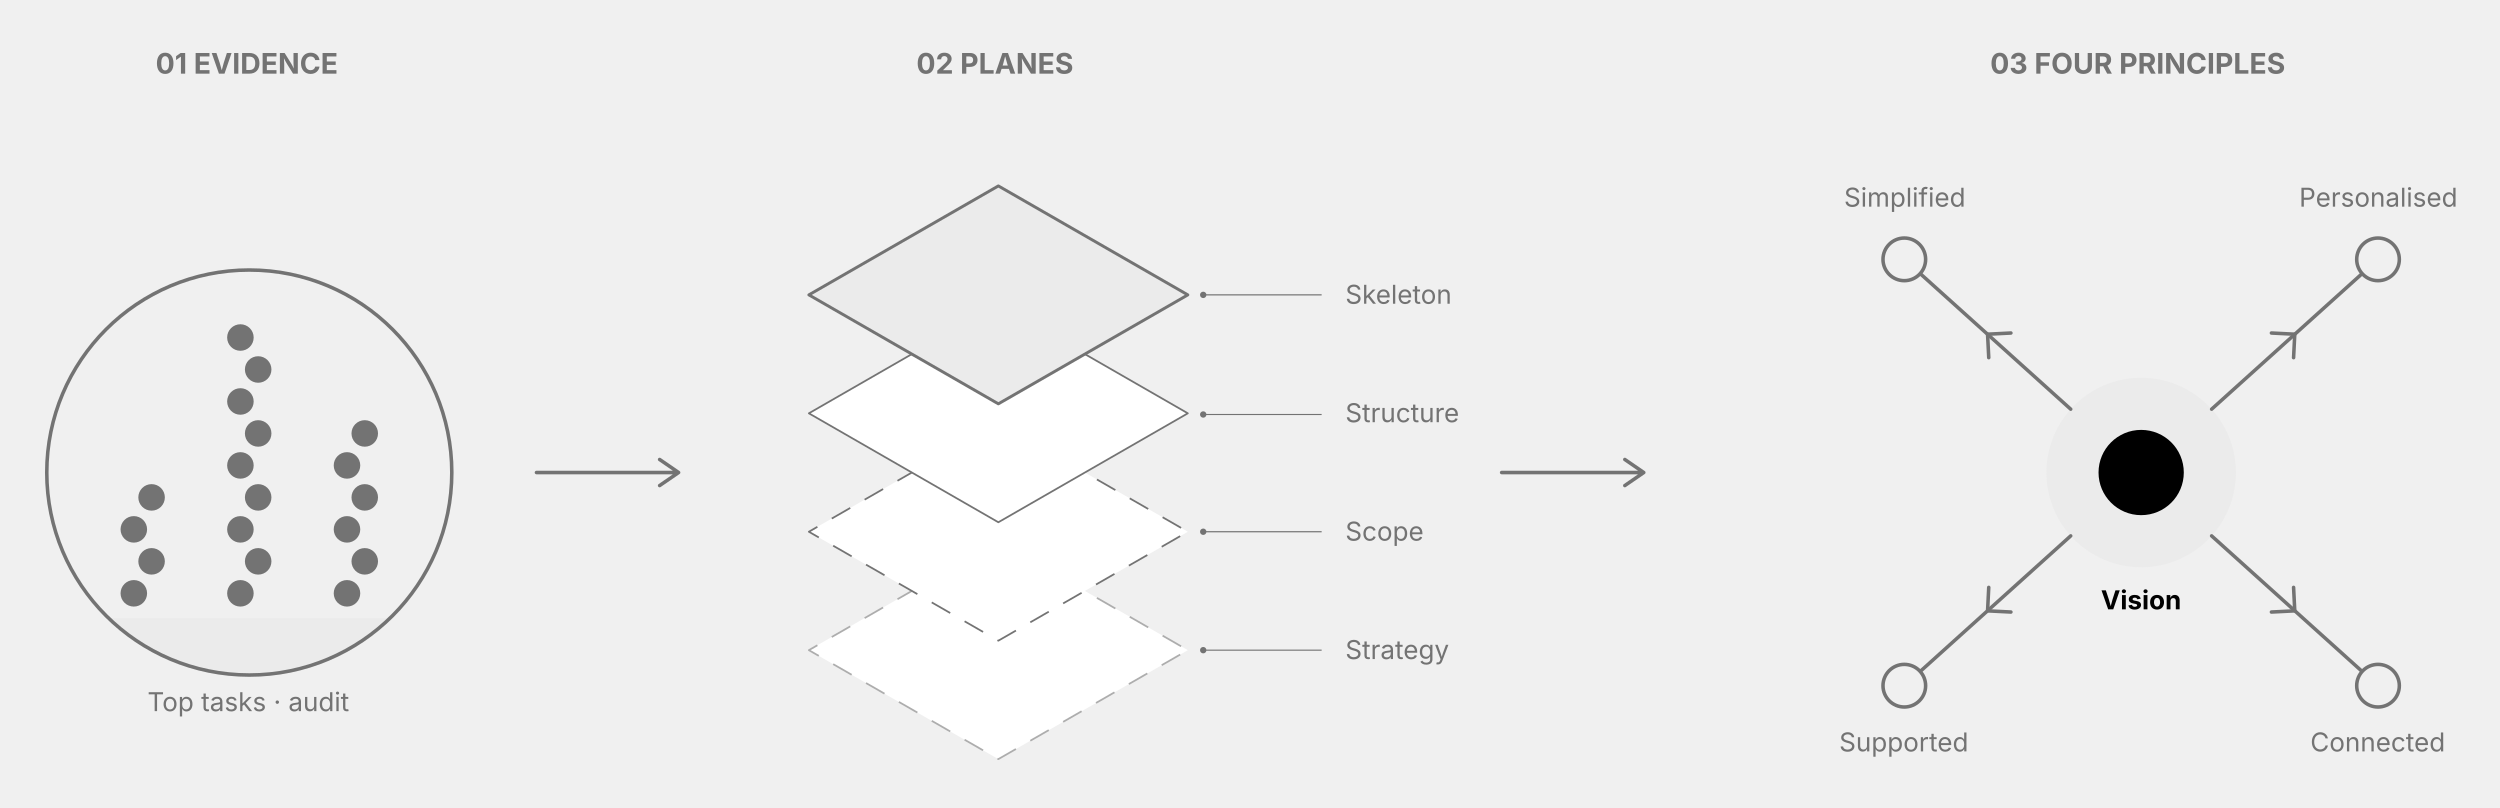
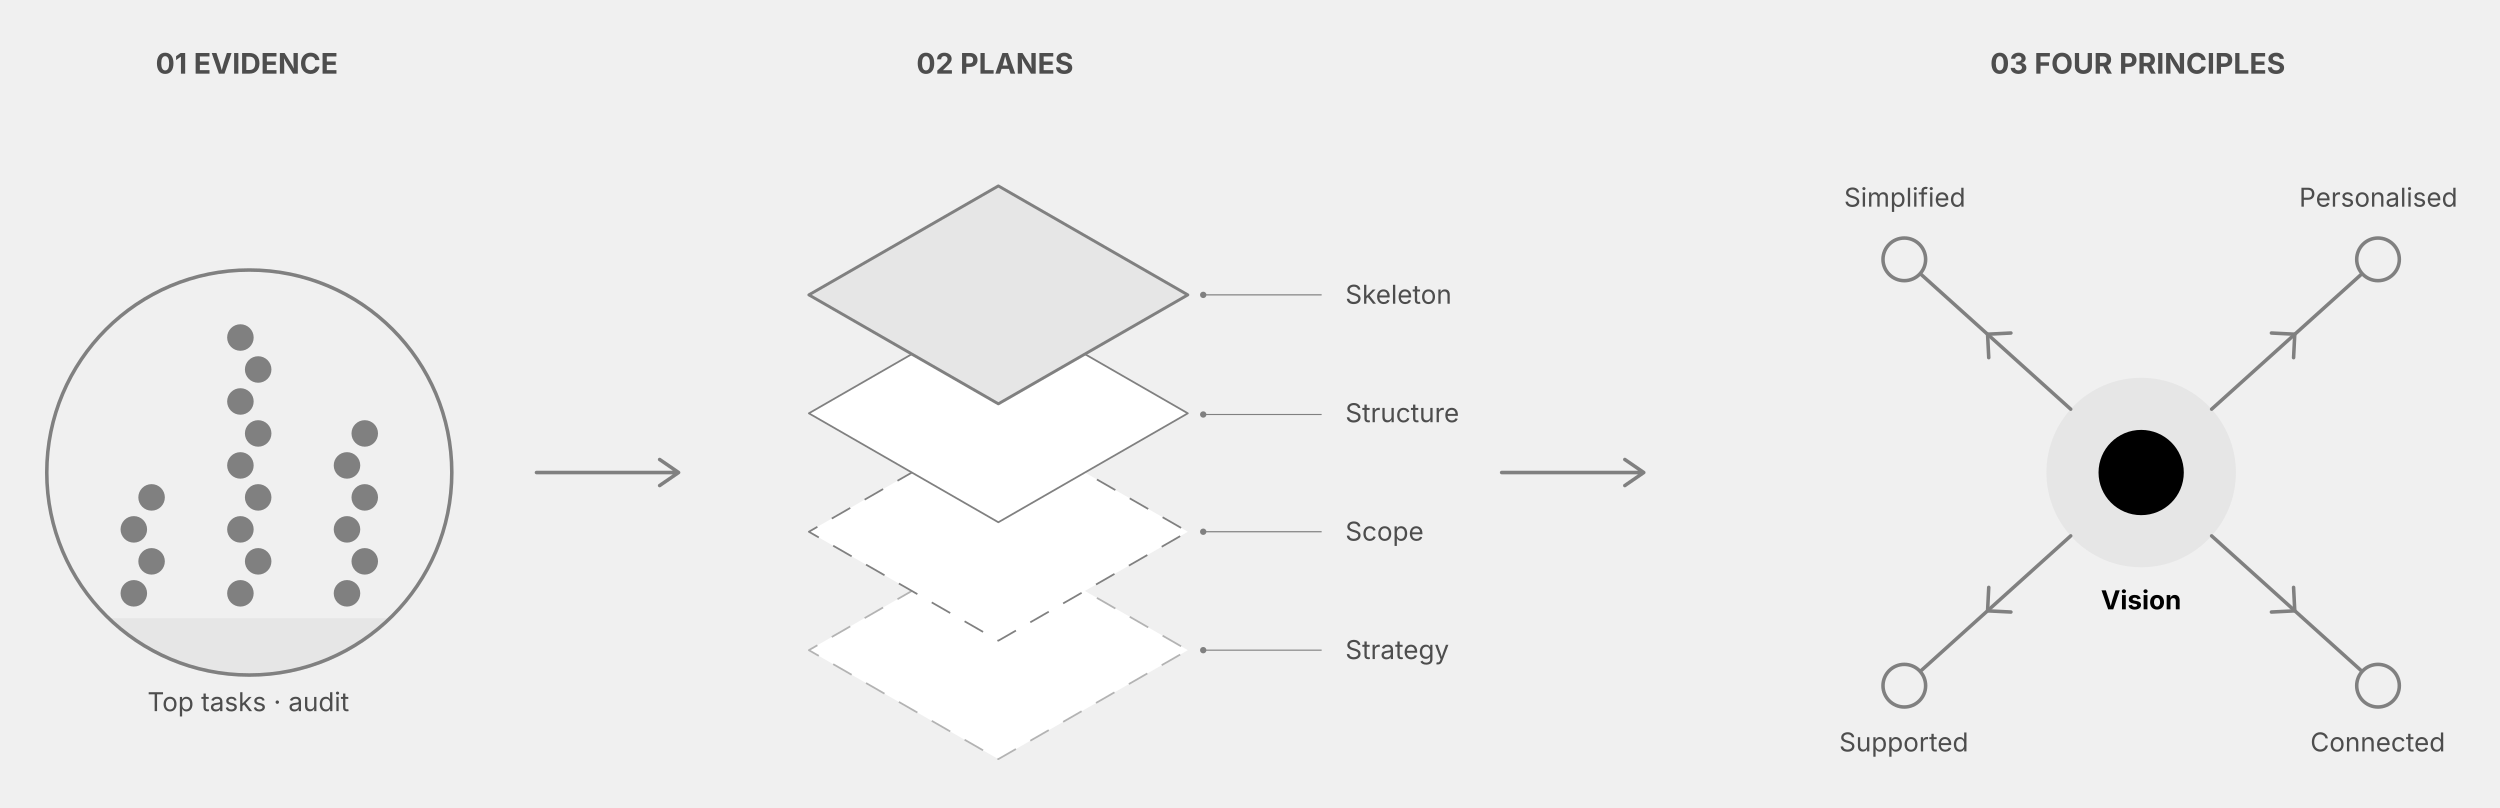
<svg xmlns="http://www.w3.org/2000/svg" class="story__svg" viewBox="72 141 2111 682" role="img" aria-labelledby="buildxact-approach-title buildxact-approach-desc">
  <g font-family="Inter, sans-serif" fill="none">
    <g class="story__fade" data-stage="1" style="--i:0">
-       <text fill="#737373" font-family="Inter" font-size="24" font-weight="bold" letter-spacing="0em">
+       <text fill="#4d4d4d" font-family="Inter" font-size="24" font-weight="bold" letter-spacing="0em">
        <tspan x="203.4" y="203.2">01  EVIDENCE</tspan>
      </text>
    </g>
    <g class="story__fade" data-stage="1" style="--i:1">
-       <path d="M403.4 663C372.3 693.6 329.6 712.5 282.5 712.5C235.4 712.5 192.7 693.6 161.6 663H403.4Z" fill="#EBEBEB" />
-       <circle cx="282.5" cy="540" r="171" stroke="#737373" stroke-width="3" />
-       <text fill="#737373" font-family="Inter" font-size="22" letter-spacing="0em">
+       <path d="M403.4 663C372.3 693.6 329.6 712.5 282.5 712.5C235.4 712.5 192.7 693.6 161.6 663H403.4Z" fill="#e6e6e6" />
+       <circle cx="282.5" cy="540" r="171" stroke="#808080" stroke-width="3" />
+       <text fill="#4d4d4d" font-family="Inter" font-size="22" letter-spacing="0em">
        <tspan x="196.5" y="741.5">Top tasks · audit</tspan>
      </text>
    </g>
    <g class="story__fade" data-stage="1" style="--i:2">
-       <circle cx="185" cy="642" r="11.2" fill="#737373" />
-       <circle cx="200" cy="615" r="11.2" fill="#737373" />
-       <circle cx="185" cy="588" r="11.2" fill="#737373" />
-       <circle cx="200" cy="561" r="11.2" fill="#737373" />
+       <circle cx="185" cy="642" r="11.2" fill="#808080" />
+       <circle cx="200" cy="615" r="11.2" fill="#808080" />
+       <circle cx="185" cy="588" r="11.2" fill="#808080" />
+       <circle cx="200" cy="561" r="11.2" fill="#808080" />
    </g>
    <g class="story__fade" data-stage="1" style="--i:3">
-       <circle cx="275" cy="642" r="11.2" fill="#737373" />
-       <circle cx="290" cy="615" r="11.2" fill="#737373" />
-       <circle cx="275" cy="588" r="11.2" fill="#737373" />
-       <circle cx="290" cy="561" r="11.2" fill="#737373" />
-       <circle cx="275" cy="534" r="11.2" fill="#737373" />
-       <circle cx="290" cy="507" r="11.2" fill="#737373" />
-       <circle cx="275" cy="480" r="11.2" fill="#737373" />
-       <circle cx="290" cy="453" r="11.2" fill="#737373" />
-       <circle cx="275" cy="426" r="11.2" fill="#737373" />
+       <circle cx="275" cy="642" r="11.2" fill="#808080" />
+       <circle cx="290" cy="615" r="11.2" fill="#808080" />
+       <circle cx="275" cy="588" r="11.2" fill="#808080" />
+       <circle cx="290" cy="561" r="11.2" fill="#808080" />
+       <circle cx="275" cy="534" r="11.2" fill="#808080" />
+       <circle cx="290" cy="507" r="11.2" fill="#808080" />
+       <circle cx="275" cy="480" r="11.2" fill="#808080" />
+       <circle cx="290" cy="453" r="11.2" fill="#808080" />
+       <circle cx="275" cy="426" r="11.2" fill="#808080" />
    </g>
    <g class="story__fade" data-stage="1" style="--i:4">
-       <circle cx="365" cy="642" r="11.2" fill="#737373" />
-       <circle cx="380" cy="615" r="11.2" fill="#737373" />
-       <circle cx="365" cy="588" r="11.2" fill="#737373" />
-       <circle cx="380" cy="561" r="11.2" fill="#737373" />
-       <circle cx="365" cy="534" r="11.2" fill="#737373" />
-       <circle cx="380" cy="507" r="11.2" fill="#737373" />
+       <circle cx="365" cy="642" r="11.2" fill="#808080" />
+       <circle cx="380" cy="615" r="11.2" fill="#808080" />
+       <circle cx="365" cy="588" r="11.2" fill="#808080" />
+       <circle cx="380" cy="561" r="11.2" fill="#808080" />
+       <circle cx="365" cy="534" r="11.2" fill="#808080" />
+       <circle cx="380" cy="507" r="11.2" fill="#808080" />
    </g>
    <g class="story__fade" data-stage="2" style="--i:0">
-       <text fill="#737373" font-family="Inter" font-size="24" font-weight="bold" letter-spacing="0em">
+       <text fill="#4d4d4d" font-family="Inter" font-size="24" font-weight="bold" letter-spacing="0em">
        <tspan x="845.8" y="203.2">02  PLANES</tspan>
      </text>
    </g>
    <g class="story__fade" data-stage="2" style="--i:1">
-       <path d="M525 540H645M629 551L645 540L629 529" stroke="#737373" stroke-width="3" stroke-linecap="round" stroke-linejoin="round" />
+       <path d="M525 540H645M629 551L645 540L629 529" stroke="#808080" stroke-width="3" stroke-linecap="round" stroke-linejoin="round" />
    </g>
    <g class="story__fade" data-stage="2" style="--i:2">
-       <path d="M915 598L1075 690L915 782L755 690L915 598Z" fill="white" stroke="#ADADAD" stroke-width="1.5" stroke-linejoin="round" stroke-dasharray="18 14" />
-       <path d="M1085.3 690C1085.3 691.5 1086.5 692.7 1088 692.7C1089.5 692.7 1090.7 691.5 1090.7 690C1090.7 688.5 1089.5 687.3 1088 687.3C1086.5 687.3 1085.3 688.5 1085.3 690ZM1088 690L1088 690.5L1188 690.5L1188 690L1188 689.5L1088 689.5L1088 690Z" fill="#737373" />
-       <text fill="#737373" font-family="Inter" font-size="22" letter-spacing="0em">
+       <path d="M915 598L1075 690L915 782L755 690L915 598Z" fill="white" stroke="#b3b3b3" stroke-width="1.5" stroke-linejoin="round" stroke-dasharray="18 14" />
+       <path d="M1085.3 690C1085.3 691.5 1086.5 692.7 1088 692.7C1089.5 692.7 1090.7 691.5 1090.7 690C1090.7 688.5 1089.5 687.3 1088 687.3C1086.5 687.3 1085.3 688.5 1085.3 690ZM1088 690L1088 690.5L1188 690.5L1188 690L1188 689.5L1088 689.5L1088 690Z" fill="#808080" />
+       <text fill="#4d4d4d" font-family="Inter" font-size="22" letter-spacing="0em">
        <tspan x="1208" y="697.5">Strategy</tspan>
      </text>
    </g>
    <g class="story__fade" data-stage="2" style="--i:3">
-       <path d="M915 498L1075 590L915 682L755 590L915 498Z" fill="white" stroke="#737373" stroke-width="1.5" stroke-linejoin="round" stroke-dasharray="18 14" />
-       <path d="M1085.3 590C1085.3 591.5 1086.5 592.7 1088 592.7C1089.5 592.7 1090.7 591.5 1090.7 590C1090.7 588.5 1089.5 587.3 1088 587.3C1086.5 587.3 1085.3 588.5 1085.3 590ZM1088 590L1088 590.5L1188 590.5L1188 590L1188 589.5L1088 589.5L1088 590Z" fill="#737373" />
-       <text fill="#737373" font-family="Inter" font-size="22" letter-spacing="0em">
+       <path d="M915 498L1075 590L915 682L755 590L915 498Z" fill="white" stroke="#808080" stroke-width="1.5" stroke-linejoin="round" stroke-dasharray="18 14" />
+       <path d="M1085.3 590C1085.3 591.5 1086.5 592.7 1088 592.7C1089.5 592.7 1090.7 591.5 1090.7 590C1090.7 588.5 1089.5 587.3 1088 587.3C1086.5 587.3 1085.3 588.5 1085.3 590ZM1088 590L1088 590.5L1188 590.5L1188 590L1188 589.5L1088 589.5L1088 590Z" fill="#808080" />
+       <text fill="#4d4d4d" font-family="Inter" font-size="22" letter-spacing="0em">
        <tspan x="1208" y="597.5">Scope</tspan>
      </text>
    </g>
    <g class="story__fade" data-stage="2" style="--i:4">
-       <path d="M915 398L1075 490L915 582L755 490L915 398Z" fill="white" stroke="#737373" stroke-width="1.5" stroke-linejoin="round" />
-       <path d="M1085.3 491C1085.3 492.5 1086.5 493.7 1088 493.7C1089.5 493.7 1090.7 492.5 1090.7 491C1090.7 489.5 1089.5 488.3 1088 488.3C1086.5 488.3 1085.3 489.5 1085.3 491ZM1088 491L1088 491.5L1188 491.5L1188 491L1188 490.5L1088 490.5L1088 491Z" fill="#737373" />
-       <text fill="#737373" font-family="Inter" font-size="22" letter-spacing="0em">
+       <path d="M915 398L1075 490L915 582L755 490L915 398Z" fill="white" stroke="#808080" stroke-width="1.5" stroke-linejoin="round" />
+       <path d="M1085.3 491C1085.3 492.5 1086.5 493.7 1088 493.7C1089.5 493.7 1090.7 492.5 1090.7 491C1090.7 489.5 1089.5 488.3 1088 488.3C1086.5 488.3 1085.3 489.5 1085.3 491ZM1088 491L1088 491.5L1188 491.5L1188 491L1188 490.5L1088 490.5L1088 491Z" fill="#808080" />
+       <text fill="#4d4d4d" font-family="Inter" font-size="22" letter-spacing="0em">
        <tspan x="1208" y="497.5">Structure</tspan>
      </text>
    </g>
    <g class="story__fade" data-stage="2" style="--i:5">
-       <path d="M915 298L1075 390L915 482L755 390L915 298Z" fill="#EBEBEB" stroke="#737373" stroke-width="2.5" stroke-linejoin="round" />
-       <path d="M1085.3 390C1085.3 391.5 1086.5 392.7 1088 392.7C1089.5 392.7 1090.7 391.5 1090.7 390C1090.7 388.5 1089.5 387.3 1088 387.3C1086.5 387.3 1085.3 388.5 1085.3 390ZM1088 390L1088 390.5L1188 390.5L1188 390L1188 389.5L1088 389.5L1088 390Z" fill="#737373" />
-       <text fill="#737373" font-family="Inter" font-size="22" letter-spacing="0em">
+       <path d="M915 298L1075 390L915 482L755 390L915 298Z" fill="#e6e6e6" stroke="#808080" stroke-width="2.5" stroke-linejoin="round" />
+       <path d="M1085.3 390C1085.3 391.5 1086.5 392.7 1088 392.7C1089.5 392.7 1090.7 391.5 1090.7 390C1090.7 388.5 1089.5 387.3 1088 387.3C1086.5 387.3 1085.3 388.5 1085.3 390ZM1088 390L1088 390.5L1188 390.5L1188 390L1188 389.5L1088 389.5L1088 390Z" fill="#808080" />
+       <text fill="#4d4d4d" font-family="Inter" font-size="22" letter-spacing="0em">
        <tspan x="1208" y="397.5">Skeleton</tspan>
      </text>
    </g>
    <g class="story__fade" data-stage="3" style="--i:0">
-       <text fill="#737373" font-family="Inter" font-size="24" font-weight="bold" letter-spacing="0em">
+       <text fill="#4d4d4d" font-family="Inter" font-size="24" font-weight="bold" letter-spacing="0em">
        <tspan x="1752.5" y="203.2">03  FOUR PRINCIPLES</tspan>
      </text>
    </g>
    <g class="story__fade" data-stage="3" style="--i:1">
-       <path d="M1340 540H1460M1444 551L1460 540L1444 529" stroke="#737373" stroke-width="3" stroke-linecap="round" stroke-linejoin="round" />
+       <path d="M1340 540H1460M1444 551L1460 540L1444 529" stroke="#808080" stroke-width="3" stroke-linecap="round" stroke-linejoin="round" />
    </g>
    <g class="story__fade" data-stage="3" style="--i:2">
-       <circle cx="1880" cy="540" r="80" fill="#EBEBEB" />
+       <circle cx="1880" cy="540" r="80" fill="#e6e6e6" />
      <circle cx="1880" cy="540" r="36" fill="black" />
      <text fill="black" font-family="Inter" font-size="22" font-weight="bold" letter-spacing="0em">
        <tspan x="1846" y="655.5">Vision</tspan>
      </text>
    </g>
    <g class="story__fade" data-stage="3" style="--i:3">
-       <path d="M1694.5 373L1820.5 486.5" stroke="#737373" stroke-width="3" stroke-linecap="round" stroke-linejoin="round" />
-       <circle cx="1680" cy="360" r="18" stroke="#737373" stroke-width="3" />
-       <text fill="#737373" font-family="Inter" font-size="22" letter-spacing="0em">
+       <path d="M1694.5 373L1820.5 486.5" stroke="#808080" stroke-width="3" stroke-linecap="round" stroke-linejoin="round" />
+       <circle cx="1680" cy="360" r="18" stroke="#808080" stroke-width="3" />
+       <text fill="#4d4d4d" font-family="Inter" font-size="22" letter-spacing="0em">
        <tspan x="1629.1" y="315.5">Simplified</tspan>
      </text>
-       <path d="M1751.3 443L1750.3 423.2L1770 422.2" stroke="#737373" stroke-width="3" stroke-linecap="round" stroke-linejoin="round" />
+       <path d="M1751.3 443L1750.3 423.2L1770 422.2" stroke="#808080" stroke-width="3" stroke-linecap="round" stroke-linejoin="round" />
    </g>
    <g class="story__fade" data-stage="3" style="--i:4">
-       <path d="M2065.5 373L1939.5 486.5" stroke="#737373" stroke-width="3" stroke-linecap="round" stroke-linejoin="round" />
-       <circle cx="2080" cy="360" r="18" stroke="#737373" stroke-width="3" />
-       <text fill="#737373" font-family="Inter" font-size="22" letter-spacing="0em">
+       <path d="M2065.5 373L1939.5 486.5" stroke="#808080" stroke-width="3" stroke-linecap="round" stroke-linejoin="round" />
+       <circle cx="2080" cy="360" r="18" stroke="#808080" stroke-width="3" />
+       <text fill="#4d4d4d" font-family="Inter" font-size="22" letter-spacing="0em">
        <tspan x="2013.4" y="315.5">Personalised</tspan>
      </text>
-       <path d="M1990 422.2L2009.7 423.2L2008.7 443" stroke="#737373" stroke-width="3" stroke-linecap="round" stroke-linejoin="round" />
+       <path d="M1990 422.2L2009.7 423.2L2008.7 443" stroke="#808080" stroke-width="3" stroke-linecap="round" stroke-linejoin="round" />
    </g>
    <g class="story__fade" data-stage="3" style="--i:5">
-       <path d="M1694.5 707L1820.5 593.5" stroke="#737373" stroke-width="3" stroke-linecap="round" stroke-linejoin="round" />
-       <circle cx="1680" cy="720" r="18" stroke="#737373" stroke-width="3" />
-       <text fill="#737373" font-family="Inter" font-size="22" letter-spacing="0em">
+       <path d="M1694.5 707L1820.5 593.5" stroke="#808080" stroke-width="3" stroke-linecap="round" stroke-linejoin="round" />
+       <circle cx="1680" cy="720" r="18" stroke="#808080" stroke-width="3" />
+       <text fill="#4d4d4d" font-family="Inter" font-size="22" letter-spacing="0em">
        <tspan x="1625" y="775.5">Supported</tspan>
      </text>
-       <path d="M1770 657.8L1750.3 656.8L1751.3 637" stroke="#737373" stroke-width="3" stroke-linecap="round" stroke-linejoin="round" />
+       <path d="M1770 657.8L1750.3 656.8L1751.3 637" stroke="#808080" stroke-width="3" stroke-linecap="round" stroke-linejoin="round" />
    </g>
    <g class="story__fade" data-stage="3" style="--i:6">
-       <path d="M2065.5 707L1939.5 593.5" stroke="#737373" stroke-width="3" stroke-linecap="round" stroke-linejoin="round" />
-       <circle cx="2080" cy="720" r="18" stroke="#737373" stroke-width="3" />
-       <text fill="#737373" font-family="Inter" font-size="22" letter-spacing="0em">
+       <path d="M2065.5 707L1939.5 593.5" stroke="#808080" stroke-width="3" stroke-linecap="round" stroke-linejoin="round" />
+       <circle cx="2080" cy="720" r="18" stroke="#808080" stroke-width="3" />
+       <text fill="#4d4d4d" font-family="Inter" font-size="22" letter-spacing="0em">
        <tspan x="2022.8" y="775.5">Connected</tspan>
      </text>
-       <path d="M2008.7 637L2009.7 656.8L1990 657.8" stroke="#737373" stroke-width="3" stroke-linecap="round" stroke-linejoin="round" />
+       <path d="M2008.7 637L2009.7 656.8L1990 657.8" stroke="#808080" stroke-width="3" stroke-linecap="round" stroke-linejoin="round" />
    </g>
  </g>
</svg>
